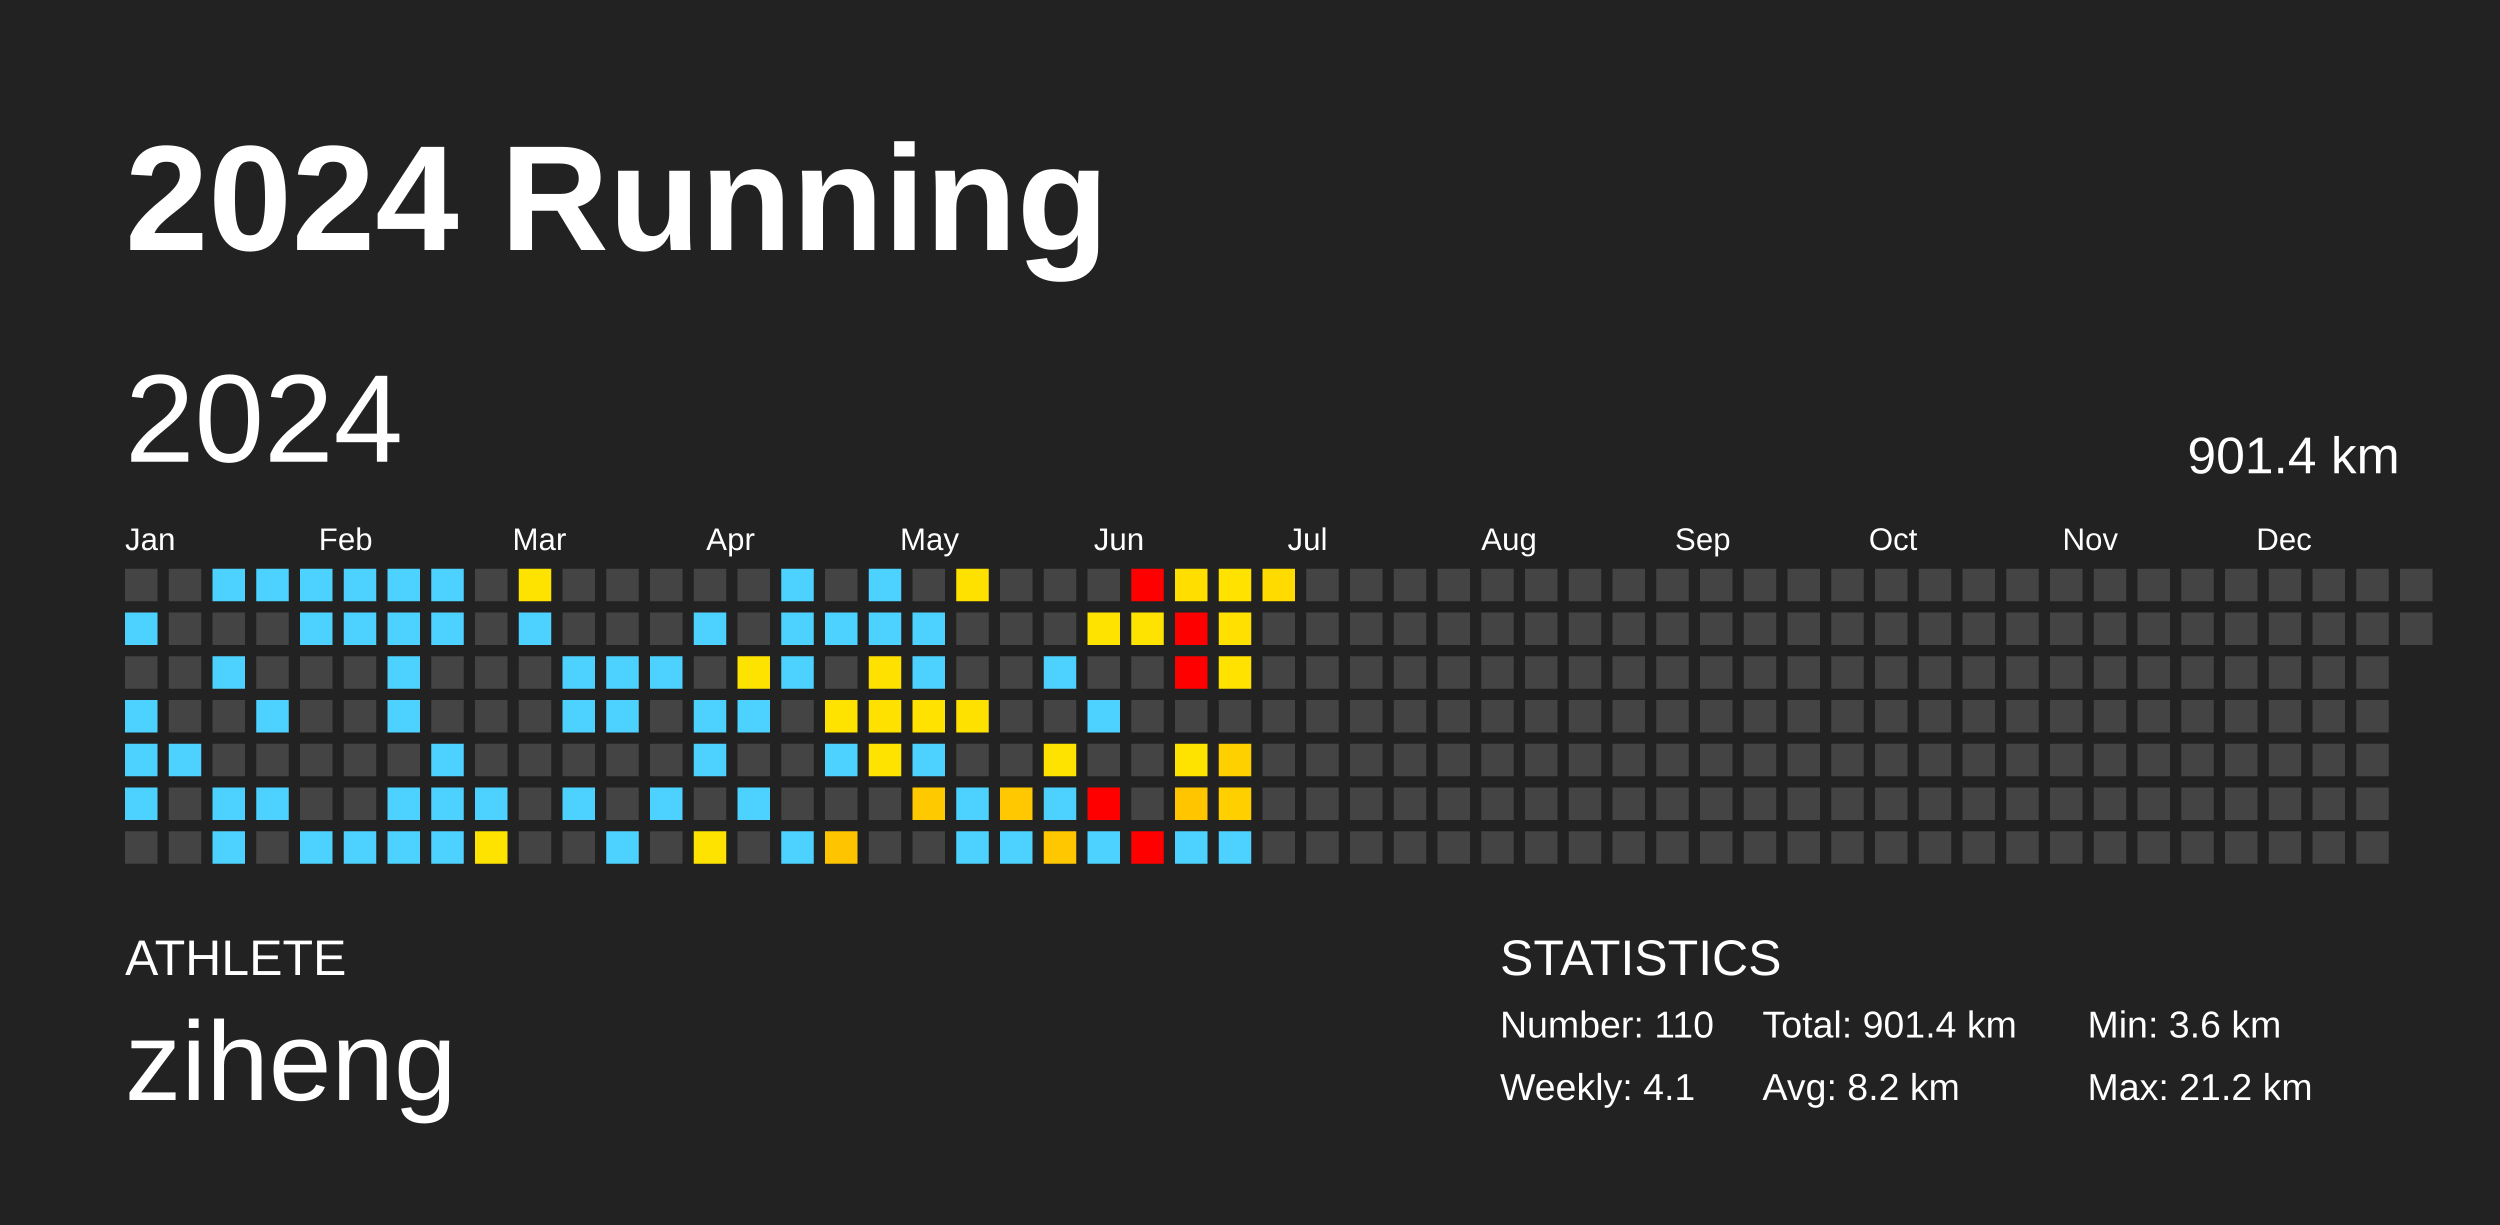
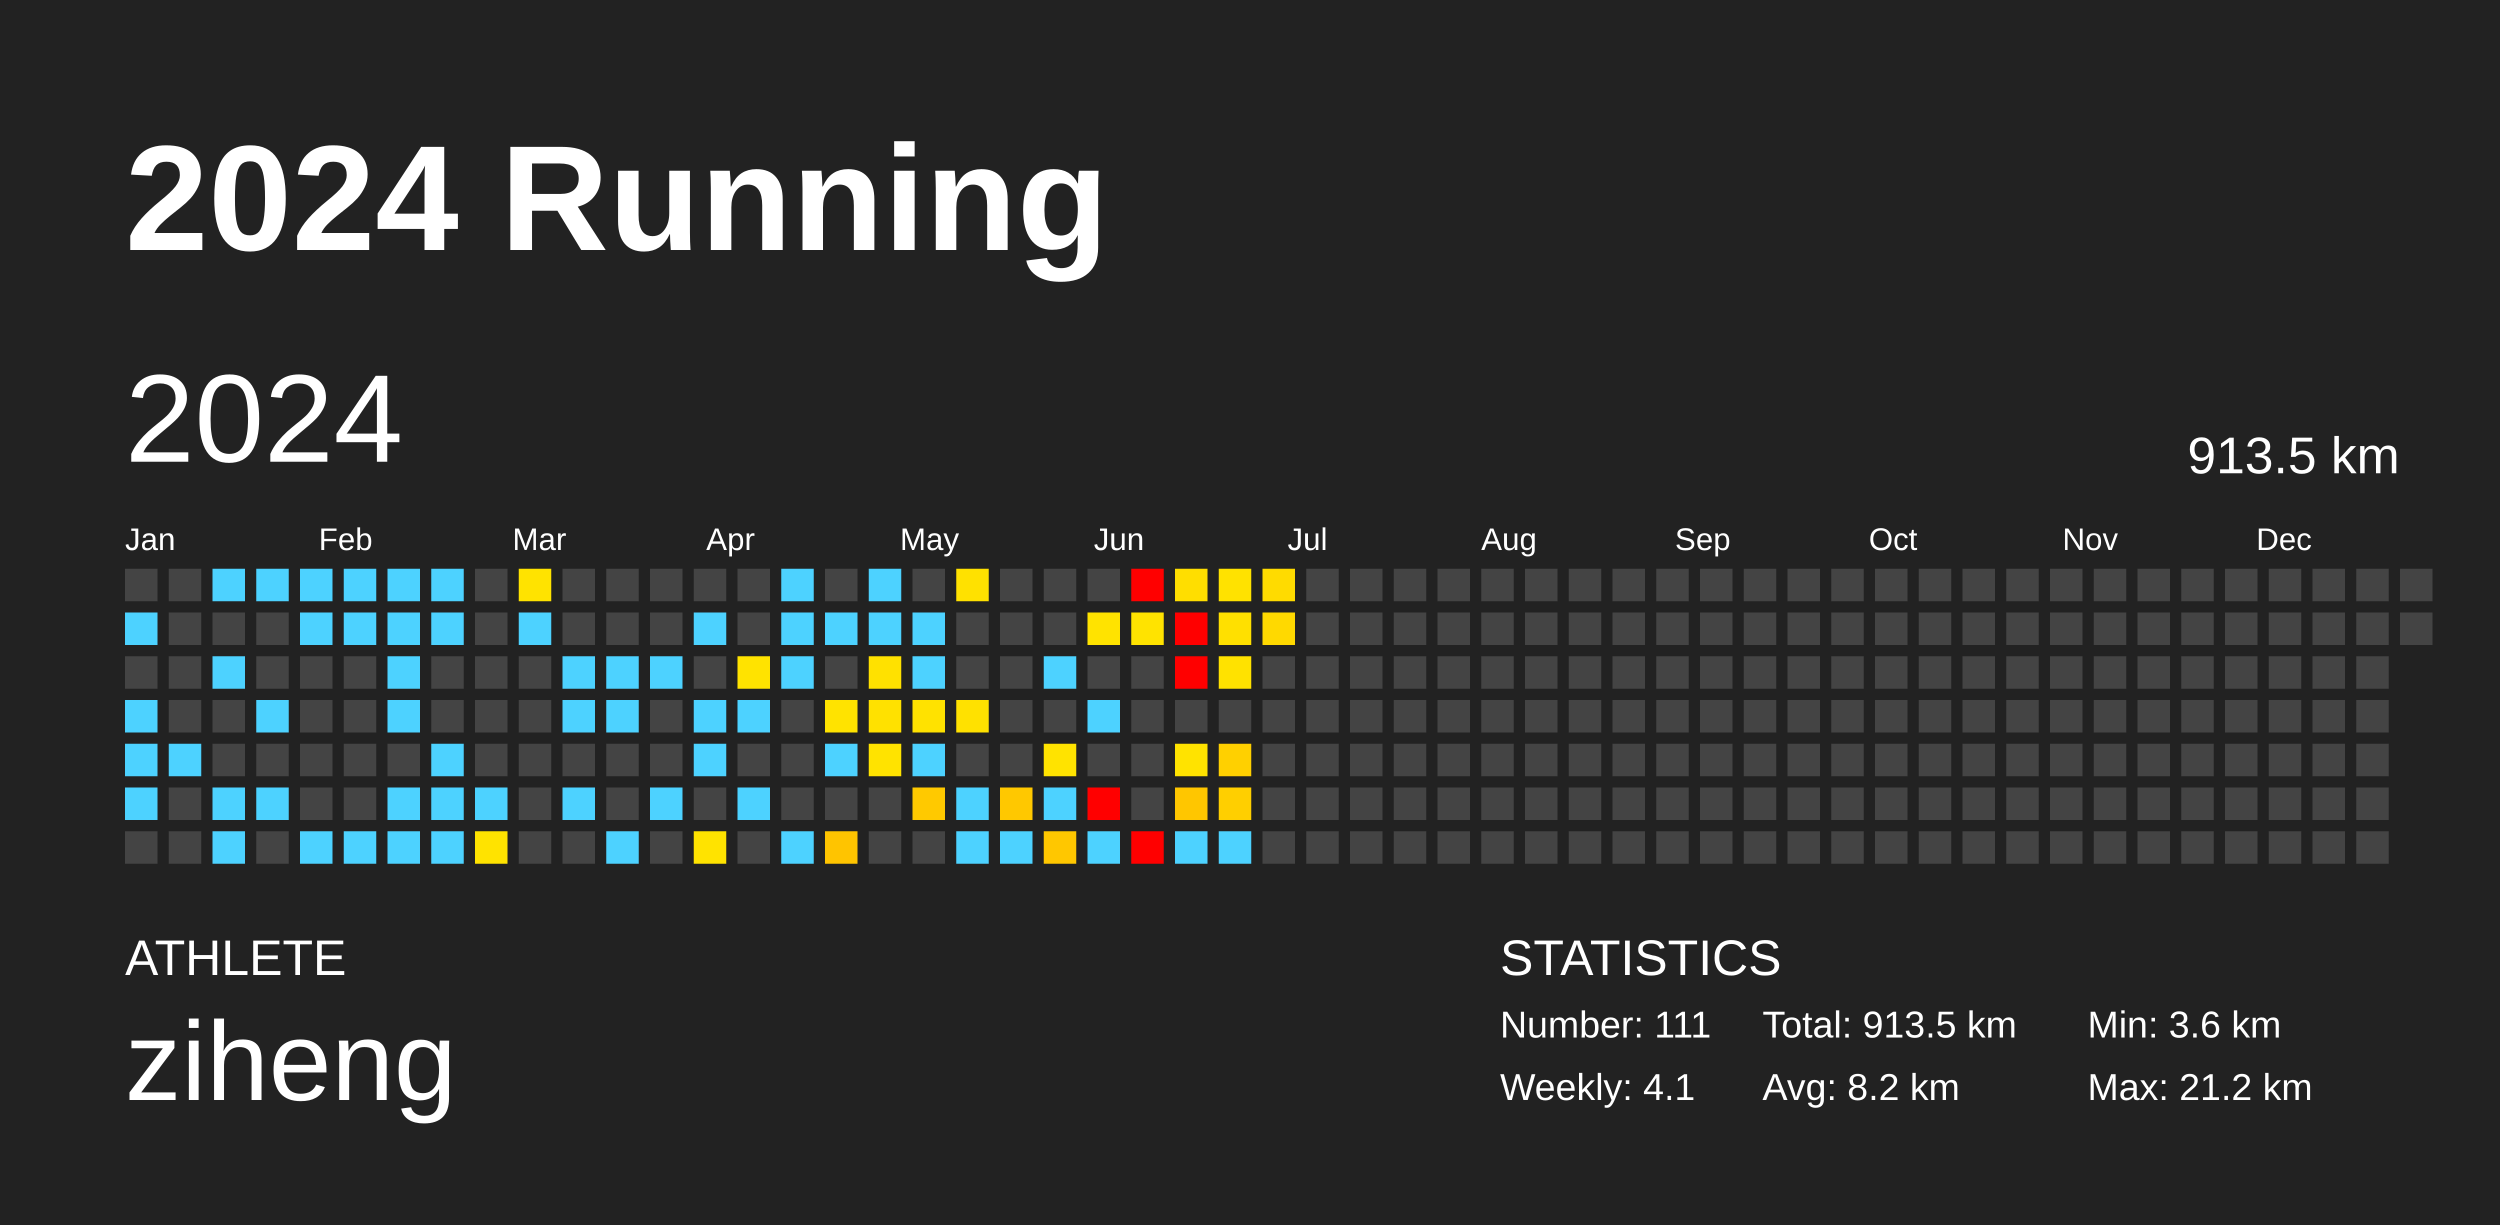
<svg xmlns="http://www.w3.org/2000/svg" baseProfile="full" height="98mm" version="1.1" viewBox="0,0,200,98" width="200mm">
  <defs />
  <rect fill="#222222" height="98" width="200" x="0" y="0" />
  <text fill="#FFFFFF" style="font-size:12px; font-family:Arial; font-weight:bold;" x="10" y="20">2024 Running</text>
  <text fill="#FFFFFF" style="font-size:4px; font-family:Arial" x="10" y="78">ATHLETE</text>
  <text fill="#FFFFFF" style="font-size:9px; font-family:Arial" x="10" y="88">ziheng</text>
  <text fill="#FFFFFF" style="font-size:4px; font-family:Arial" x="120" y="78">STATISTICS</text>
-   <text fill="#FFFFFF" style="font-size:3px; font-family:Arial" x="120" y="83">Number: 110</text>
+   <text fill="#FFFFFF" style="font-size:3px; font-family:Arial" x="120" y="83">Number: 111</text>
  <text fill="#FFFFFF" style="font-size:3px; font-family:Arial" x="120" y="88">Weekly: 4.1</text>
-   <text fill="#FFFFFF" style="font-size:3px; font-family:Arial" x="141" y="83">Total: 901.4 km</text>
+   <text fill="#FFFFFF" style="font-size:3px; font-family:Arial" x="141" y="83">Total: 913.5 km</text>
  <text fill="#FFFFFF" style="font-size:3px; font-family:Arial" x="141" y="88">Avg: 8.2 km</text>
  <text fill="#FFFFFF" style="font-size:3px; font-family:Arial" x="167" y="83">Min: 3.6 km</text>
  <text fill="#FFFFFF" style="font-size:3px; font-family:Arial" x="167" y="88">Max: 21.2 km</text>
  <text dominant-baseline="hanging" fill="#FFFFFF" style="font-size:10.0px; font-family:Arial;" x="10" y="30">2024</text>
-   <text dominant-baseline="hanging" fill="#FFFFFF" style="font-size:4.125px; font-family:Arial;" x="175" y="35">901.4 km</text>
+   <text dominant-baseline="hanging" fill="#FFFFFF" style="font-size:4.125px; font-family:Arial;" x="175" y="35">913.5 km</text>
  <text fill="#FFFFFF" style="font-size:2.5px; font-family:Arial" x="10.0" y="44">Jan</text>
  <text fill="#FFFFFF" style="font-size:2.5px; font-family:Arial" x="25.5" y="44">Feb</text>
  <text fill="#FFFFFF" style="font-size:2.5px; font-family:Arial" x="41.0" y="44">Mar</text>
  <text fill="#FFFFFF" style="font-size:2.5px; font-family:Arial" x="56.5" y="44">Apr</text>
  <text fill="#FFFFFF" style="font-size:2.5px; font-family:Arial" x="72.0" y="44">May</text>
  <text fill="#FFFFFF" style="font-size:2.5px; font-family:Arial" x="87.5" y="44">Jun</text>
  <text fill="#FFFFFF" style="font-size:2.5px; font-family:Arial" x="103.0" y="44">Jul</text>
  <text fill="#FFFFFF" style="font-size:2.5px; font-family:Arial" x="118.5" y="44">Aug</text>
  <text fill="#FFFFFF" style="font-size:2.5px; font-family:Arial" x="134.0" y="44">Sep</text>
  <text fill="#FFFFFF" style="font-size:2.5px; font-family:Arial" x="149.5" y="44">Oct</text>
  <text fill="#FFFFFF" style="font-size:2.5px; font-family:Arial" x="165.0" y="44">Nov</text>
  <text fill="#FFFFFF" style="font-size:2.5px; font-family:Arial" x="180.5" y="44">Dec</text>
  <rect fill="#444444" height="2.6" width="2.6" x="10.0" y="45.5" />
  <rect fill="#4dd2ff" height="2.6" width="2.6" x="10.0" y="49.0" />
  <rect fill="#444444" height="2.6" width="2.6" x="10.0" y="52.5" />
  <rect fill="#4dd2ff" height="2.6" width="2.6" x="10.0" y="56.0" />
  <rect fill="#4dd2ff" height="2.6" width="2.6" x="10.0" y="59.5" />
  <rect fill="#4dd2ff" height="2.6" width="2.6" x="10.0" y="63.0" />
  <rect fill="#444444" height="2.6" width="2.6" x="10.0" y="66.5" />
  <rect fill="#444444" height="2.6" width="2.6" x="13.5" y="45.5" />
  <rect fill="#444444" height="2.6" width="2.6" x="13.5" y="49.0" />
  <rect fill="#444444" height="2.6" width="2.6" x="13.5" y="52.5" />
  <rect fill="#444444" height="2.6" width="2.6" x="13.5" y="56.0" />
  <rect fill="#4dd2ff" height="2.6" width="2.6" x="13.5" y="59.5" />
  <rect fill="#444444" height="2.6" width="2.6" x="13.5" y="63.0" />
  <rect fill="#444444" height="2.6" width="2.6" x="13.5" y="66.5" />
  <rect fill="#4dd2ff" height="2.6" width="2.6" x="17.0" y="45.5" />
  <rect fill="#444444" height="2.6" width="2.6" x="17.0" y="49.0" />
  <rect fill="#4dd2ff" height="2.6" width="2.6" x="17.0" y="52.5" />
  <rect fill="#444444" height="2.6" width="2.6" x="17.0" y="56.0" />
  <rect fill="#444444" height="2.6" width="2.6" x="17.0" y="59.5" />
  <rect fill="#4dd2ff" height="2.6" width="2.6" x="17.0" y="63.0" />
  <rect fill="#4dd2ff" height="2.6" width="2.6" x="17.0" y="66.5" />
  <rect fill="#4dd2ff" height="2.6" width="2.6" x="20.5" y="45.5" />
  <rect fill="#444444" height="2.6" width="2.6" x="20.5" y="49.0" />
  <rect fill="#444444" height="2.6" width="2.6" x="20.5" y="52.5" />
  <rect fill="#4dd2ff" height="2.6" width="2.6" x="20.5" y="56.0" />
  <rect fill="#444444" height="2.6" width="2.6" x="20.5" y="59.5" />
  <rect fill="#4dd2ff" height="2.6" width="2.6" x="20.5" y="63.0" />
  <rect fill="#444444" height="2.6" width="2.6" x="20.5" y="66.5" />
  <rect fill="#4dd2ff" height="2.6" width="2.6" x="24.0" y="45.5" />
  <rect fill="#4dd2ff" height="2.6" width="2.6" x="24.0" y="49.0" />
  <rect fill="#444444" height="2.6" width="2.6" x="24.0" y="52.5" />
  <rect fill="#444444" height="2.6" width="2.6" x="24.0" y="56.0" />
  <rect fill="#444444" height="2.6" width="2.6" x="24.0" y="59.5" />
  <rect fill="#444444" height="2.6" width="2.6" x="24.0" y="63.0" />
  <rect fill="#4dd2ff" height="2.6" width="2.6" x="24.0" y="66.5" />
  <rect fill="#4dd2ff" height="2.6" width="2.6" x="27.5" y="45.5" />
  <rect fill="#4dd2ff" height="2.6" width="2.6" x="27.5" y="49.0" />
  <rect fill="#444444" height="2.6" width="2.6" x="27.5" y="52.5" />
  <rect fill="#444444" height="2.6" width="2.6" x="27.5" y="56.0" />
  <rect fill="#444444" height="2.6" width="2.6" x="27.5" y="59.5" />
  <rect fill="#444444" height="2.6" width="2.6" x="27.5" y="63.0" />
  <rect fill="#4dd2ff" height="2.6" width="2.6" x="27.5" y="66.5" />
  <rect fill="#4dd2ff" height="2.6" width="2.6" x="31.0" y="45.5" />
  <rect fill="#4dd2ff" height="2.6" width="2.6" x="31.0" y="49.0" />
  <rect fill="#4dd2ff" height="2.6" width="2.6" x="31.0" y="52.5" />
  <rect fill="#4dd2ff" height="2.6" width="2.6" x="31.0" y="56.0" />
  <rect fill="#444444" height="2.6" width="2.6" x="31.0" y="59.5" />
  <rect fill="#4dd2ff" height="2.6" width="2.6" x="31.0" y="63.0" />
  <rect fill="#4dd2ff" height="2.6" width="2.6" x="31.0" y="66.5" />
  <rect fill="#4dd2ff" height="2.6" width="2.6" x="34.5" y="45.5" />
  <rect fill="#4dd2ff" height="2.6" width="2.6" x="34.5" y="49.0" />
  <rect fill="#444444" height="2.6" width="2.6" x="34.5" y="52.5" />
  <rect fill="#444444" height="2.6" width="2.6" x="34.5" y="56.0" />
  <rect fill="#4dd2ff" height="2.6" width="2.6" x="34.5" y="59.5" />
  <rect fill="#4dd2ff" height="2.6" width="2.6" x="34.5" y="63.0" />
  <rect fill="#4dd2ff" height="2.6" width="2.6" x="34.5" y="66.5" />
  <rect fill="#444444" height="2.6" width="2.6" x="38.0" y="45.5" />
  <rect fill="#444444" height="2.6" width="2.6" x="38.0" y="49.0" />
  <rect fill="#444444" height="2.6" width="2.6" x="38.0" y="52.5" />
  <rect fill="#444444" height="2.6" width="2.6" x="38.0" y="56.0" />
  <rect fill="#444444" height="2.6" width="2.6" x="38.0" y="59.5" />
  <rect fill="#4dd2ff" height="2.6" width="2.6" x="38.0" y="63.0" />
  <rect fill="#ffe300" height="2.6" width="2.6" x="38.0" y="66.5" />
  <rect fill="#ffe300" height="2.6" width="2.6" x="41.5" y="45.5" />
  <rect fill="#4dd2ff" height="2.6" width="2.6" x="41.5" y="49.0" />
  <rect fill="#444444" height="2.6" width="2.6" x="41.5" y="52.5" />
  <rect fill="#444444" height="2.6" width="2.6" x="41.5" y="56.0" />
  <rect fill="#444444" height="2.6" width="2.6" x="41.5" y="59.5" />
  <rect fill="#444444" height="2.6" width="2.6" x="41.5" y="63.0" />
  <rect fill="#444444" height="2.6" width="2.6" x="41.5" y="66.5" />
  <rect fill="#444444" height="2.6" width="2.6" x="45.0" y="45.5" />
  <rect fill="#444444" height="2.6" width="2.6" x="45.0" y="49.0" />
  <rect fill="#4dd2ff" height="2.6" width="2.6" x="45.0" y="52.5" />
  <rect fill="#4dd2ff" height="2.6" width="2.6" x="45.0" y="56.0" />
  <rect fill="#444444" height="2.6" width="2.6" x="45.0" y="59.5" />
  <rect fill="#4dd2ff" height="2.6" width="2.6" x="45.0" y="63.0" />
  <rect fill="#444444" height="2.6" width="2.6" x="45.0" y="66.5" />
  <rect fill="#444444" height="2.6" width="2.6" x="48.5" y="45.5" />
  <rect fill="#444444" height="2.6" width="2.6" x="48.5" y="49.0" />
  <rect fill="#4dd2ff" height="2.6" width="2.6" x="48.5" y="52.5" />
  <rect fill="#4dd2ff" height="2.6" width="2.6" x="48.5" y="56.0" />
  <rect fill="#444444" height="2.6" width="2.6" x="48.5" y="59.5" />
  <rect fill="#444444" height="2.6" width="2.6" x="48.5" y="63.0" />
  <rect fill="#4dd2ff" height="2.6" width="2.6" x="48.5" y="66.5" />
  <rect fill="#444444" height="2.6" width="2.6" x="52.0" y="45.5" />
  <rect fill="#444444" height="2.6" width="2.6" x="52.0" y="49.0" />
  <rect fill="#4dd2ff" height="2.6" width="2.6" x="52.0" y="52.5" />
  <rect fill="#444444" height="2.6" width="2.6" x="52.0" y="56.0" />
  <rect fill="#444444" height="2.6" width="2.6" x="52.0" y="59.5" />
  <rect fill="#4dd2ff" height="2.6" width="2.6" x="52.0" y="63.0" />
  <rect fill="#444444" height="2.6" width="2.6" x="52.0" y="66.5" />
  <rect fill="#444444" height="2.6" width="2.6" x="55.5" y="45.5" />
  <rect fill="#4dd2ff" height="2.6" width="2.6" x="55.5" y="49.0" />
  <rect fill="#444444" height="2.6" width="2.6" x="55.5" y="52.5" />
  <rect fill="#4dd2ff" height="2.6" width="2.6" x="55.5" y="56.0" />
  <rect fill="#4dd2ff" height="2.6" width="2.6" x="55.5" y="59.5" />
  <rect fill="#444444" height="2.6" width="2.6" x="55.5" y="63.0" />
  <rect fill="#ffe300" height="2.6" width="2.6" x="55.5" y="66.5" />
  <rect fill="#444444" height="2.6" width="2.6" x="59.0" y="45.5" />
  <rect fill="#444444" height="2.6" width="2.6" x="59.0" y="49.0" />
  <rect fill="#ffe300" height="2.6" width="2.6" x="59.0" y="52.5" />
  <rect fill="#4dd2ff" height="2.6" width="2.6" x="59.0" y="56.0" />
  <rect fill="#444444" height="2.6" width="2.6" x="59.0" y="59.5" />
  <rect fill="#4dd2ff" height="2.6" width="2.6" x="59.0" y="63.0" />
  <rect fill="#444444" height="2.6" width="2.6" x="59.0" y="66.5" />
  <rect fill="#4dd2ff" height="2.6" width="2.6" x="62.5" y="45.5" />
  <rect fill="#4dd2ff" height="2.6" width="2.6" x="62.5" y="49.0" />
  <rect fill="#4dd2ff" height="2.6" width="2.6" x="62.5" y="52.5" />
  <rect fill="#444444" height="2.6" width="2.6" x="62.5" y="56.0" />
  <rect fill="#444444" height="2.6" width="2.6" x="62.5" y="59.5" />
  <rect fill="#444444" height="2.6" width="2.6" x="62.5" y="63.0" />
  <rect fill="#4dd2ff" height="2.6" width="2.6" x="62.5" y="66.5" />
  <rect fill="#444444" height="2.6" width="2.6" x="66.0" y="45.5" />
  <rect fill="#4dd2ff" height="2.6" width="2.6" x="66.0" y="49.0" />
  <rect fill="#444444" height="2.6" width="2.6" x="66.0" y="52.5" />
  <rect fill="#ffe300" height="2.6" width="2.6" x="66.0" y="56.0" />
  <rect fill="#4dd2ff" height="2.6" width="2.6" x="66.0" y="59.5" />
  <rect fill="#444444" height="2.6" width="2.6" x="66.0" y="63.0" />
  <rect fill="#ffc400" height="2.6" width="2.6" x="66.0" y="66.5" />
  <rect fill="#4dd2ff" height="2.6" width="2.6" x="69.5" y="45.5" />
  <rect fill="#4dd2ff" height="2.6" width="2.6" x="69.5" y="49.0" />
  <rect fill="#ffe100" height="2.6" width="2.6" x="69.5" y="52.5" />
  <rect fill="#ffe100" height="2.6" width="2.6" x="69.5" y="56.0" />
  <rect fill="#ffe300" height="2.6" width="2.6" x="69.5" y="59.5" />
  <rect fill="#444444" height="2.6" width="2.6" x="69.5" y="63.0" />
  <rect fill="#444444" height="2.6" width="2.6" x="69.5" y="66.5" />
  <rect fill="#444444" height="2.6" width="2.6" x="73.0" y="45.5" />
  <rect fill="#4dd2ff" height="2.6" width="2.6" x="73.0" y="49.0" />
  <rect fill="#4dd2ff" height="2.6" width="2.6" x="73.0" y="52.5" />
  <rect fill="#ffe200" height="2.6" width="2.6" x="73.0" y="56.0" />
  <rect fill="#4dd2ff" height="2.6" width="2.6" x="73.0" y="59.5" />
  <rect fill="#ffc900" height="2.6" width="2.6" x="73.0" y="63.0" />
  <rect fill="#444444" height="2.6" width="2.6" x="73.0" y="66.5" />
  <rect fill="#ffe100" height="2.6" width="2.6" x="76.5" y="45.5" />
  <rect fill="#444444" height="2.6" width="2.6" x="76.5" y="49.0" />
  <rect fill="#444444" height="2.6" width="2.6" x="76.5" y="52.5" />
  <rect fill="#ffe100" height="2.6" width="2.6" x="76.5" y="56.0" />
  <rect fill="#444444" height="2.6" width="2.6" x="76.5" y="59.5" />
  <rect fill="#4dd2ff" height="2.6" width="2.6" x="76.5" y="63.0" />
  <rect fill="#4dd2ff" height="2.6" width="2.6" x="76.5" y="66.5" />
  <rect fill="#444444" height="2.6" width="2.6" x="80.0" y="45.5" />
  <rect fill="#444444" height="2.6" width="2.6" x="80.0" y="49.0" />
  <rect fill="#444444" height="2.6" width="2.6" x="80.0" y="52.5" />
  <rect fill="#444444" height="2.6" width="2.6" x="80.0" y="56.0" />
  <rect fill="#444444" height="2.6" width="2.6" x="80.0" y="59.5" />
  <rect fill="#ffc800" height="2.6" width="2.6" x="80.0" y="63.0" />
  <rect fill="#4dd2ff" height="2.6" width="2.6" x="80.0" y="66.5" />
  <rect fill="#444444" height="2.6" width="2.6" x="83.5" y="45.5" />
  <rect fill="#444444" height="2.6" width="2.6" x="83.5" y="49.0" />
  <rect fill="#4dd2ff" height="2.6" width="2.6" x="83.5" y="52.5" />
  <rect fill="#444444" height="2.6" width="2.6" x="83.5" y="56.0" />
  <rect fill="#ffe300" height="2.6" width="2.6" x="83.5" y="59.5" />
  <rect fill="#4dd2ff" height="2.6" width="2.6" x="83.5" y="63.0" />
  <rect fill="#ffc700" height="2.6" width="2.6" x="83.5" y="66.5" />
  <rect fill="#444444" height="2.6" width="2.6" x="87.0" y="45.5" />
  <rect fill="#ffe300" height="2.6" width="2.6" x="87.0" y="49.0" />
  <rect fill="#444444" height="2.6" width="2.6" x="87.0" y="52.5" />
  <rect fill="#4dd2ff" height="2.6" width="2.6" x="87.0" y="56.0" />
  <rect fill="#444444" height="2.6" width="2.6" x="87.0" y="59.5" />
  <rect fill="red" height="2.6" width="2.6" x="87.0" y="63.0" />
  <rect fill="#4dd2ff" height="2.6" width="2.6" x="87.0" y="66.5" />
  <rect fill="red" height="2.6" width="2.6" x="90.5" y="45.5" />
  <rect fill="#ffe300" height="2.6" width="2.6" x="90.5" y="49.0" />
  <rect fill="#444444" height="2.6" width="2.6" x="90.5" y="52.5" />
  <rect fill="#444444" height="2.6" width="2.6" x="90.5" y="56.0" />
  <rect fill="#444444" height="2.6" width="2.6" x="90.5" y="59.5" />
  <rect fill="#444444" height="2.6" width="2.6" x="90.5" y="63.0" />
  <rect fill="red" height="2.6" width="2.6" x="90.5" y="66.5" />
  <rect fill="#ffde00" height="2.6" width="2.6" x="94.0" y="45.5" />
  <rect fill="red" height="2.6" width="2.6" x="94.0" y="49.0" />
  <rect fill="red" height="2.6" width="2.6" x="94.0" y="52.5" />
  <rect fill="#444444" height="2.6" width="2.6" x="94.0" y="56.0" />
  <rect fill="#ffe300" height="2.6" width="2.6" x="94.0" y="59.5" />
  <rect fill="#ffc600" height="2.6" width="2.6" x="94.0" y="63.0" />
  <rect fill="#4dd2ff" height="2.6" width="2.6" x="94.0" y="66.5" />
  <rect fill="#ffe200" height="2.6" width="2.6" x="97.5" y="45.5" />
  <rect fill="#ffe000" height="2.6" width="2.6" x="97.5" y="49.0" />
  <rect fill="#ffe200" height="2.6" width="2.6" x="97.5" y="52.5" />
  <rect fill="#444444" height="2.6" width="2.6" x="97.5" y="56.0" />
  <rect fill="#ffd000" height="2.6" width="2.6" x="97.5" y="59.5" />
  <rect fill="#ffcf00" height="2.6" width="2.6" x="97.5" y="63.0" />
  <rect fill="#4dd2ff" height="2.6" width="2.6" x="97.5" y="66.5" />
  <rect fill="#ffdb00" height="2.6" width="2.6" x="101.0" y="45.5" />
-   <rect fill="#444444" height="2.6" width="2.6" x="101.0" y="49.0" />
+   <rect fill="#ffd900" height="2.6" width="2.6" x="101.0" y="49.0" />
  <rect fill="#444444" height="2.6" width="2.6" x="101.0" y="52.5" />
  <rect fill="#444444" height="2.6" width="2.6" x="101.0" y="56.0" />
  <rect fill="#444444" height="2.6" width="2.6" x="101.0" y="59.5" />
  <rect fill="#444444" height="2.6" width="2.6" x="101.0" y="63.0" />
  <rect fill="#444444" height="2.6" width="2.6" x="101.0" y="66.5" />
  <rect fill="#444444" height="2.6" width="2.6" x="104.5" y="45.5" />
  <rect fill="#444444" height="2.6" width="2.6" x="104.5" y="49.0" />
  <rect fill="#444444" height="2.6" width="2.6" x="104.5" y="52.5" />
  <rect fill="#444444" height="2.6" width="2.6" x="104.5" y="56.0" />
  <rect fill="#444444" height="2.6" width="2.6" x="104.5" y="59.5" />
  <rect fill="#444444" height="2.6" width="2.6" x="104.5" y="63.0" />
  <rect fill="#444444" height="2.6" width="2.6" x="104.5" y="66.5" />
  <rect fill="#444444" height="2.6" width="2.6" x="108.0" y="45.5" />
  <rect fill="#444444" height="2.6" width="2.6" x="108.0" y="49.0" />
  <rect fill="#444444" height="2.6" width="2.6" x="108.0" y="52.5" />
  <rect fill="#444444" height="2.6" width="2.6" x="108.0" y="56.0" />
  <rect fill="#444444" height="2.6" width="2.6" x="108.0" y="59.5" />
  <rect fill="#444444" height="2.6" width="2.6" x="108.0" y="63.0" />
  <rect fill="#444444" height="2.6" width="2.6" x="108.0" y="66.5" />
  <rect fill="#444444" height="2.6" width="2.6" x="111.5" y="45.5" />
  <rect fill="#444444" height="2.6" width="2.6" x="111.5" y="49.0" />
  <rect fill="#444444" height="2.6" width="2.6" x="111.5" y="52.5" />
  <rect fill="#444444" height="2.6" width="2.6" x="111.5" y="56.0" />
  <rect fill="#444444" height="2.6" width="2.6" x="111.5" y="59.5" />
  <rect fill="#444444" height="2.6" width="2.6" x="111.5" y="63.0" />
  <rect fill="#444444" height="2.6" width="2.6" x="111.5" y="66.5" />
  <rect fill="#444444" height="2.6" width="2.6" x="115.0" y="45.5" />
  <rect fill="#444444" height="2.6" width="2.6" x="115.0" y="49.0" />
  <rect fill="#444444" height="2.6" width="2.6" x="115.0" y="52.5" />
  <rect fill="#444444" height="2.6" width="2.6" x="115.0" y="56.0" />
  <rect fill="#444444" height="2.6" width="2.6" x="115.0" y="59.5" />
  <rect fill="#444444" height="2.6" width="2.6" x="115.0" y="63.0" />
  <rect fill="#444444" height="2.6" width="2.6" x="115.0" y="66.5" />
  <rect fill="#444444" height="2.6" width="2.6" x="118.5" y="45.5" />
  <rect fill="#444444" height="2.6" width="2.6" x="118.5" y="49.0" />
  <rect fill="#444444" height="2.6" width="2.6" x="118.5" y="52.5" />
  <rect fill="#444444" height="2.6" width="2.6" x="118.5" y="56.0" />
  <rect fill="#444444" height="2.6" width="2.6" x="118.5" y="59.5" />
  <rect fill="#444444" height="2.6" width="2.6" x="118.5" y="63.0" />
  <rect fill="#444444" height="2.6" width="2.6" x="118.5" y="66.5" />
  <rect fill="#444444" height="2.6" width="2.6" x="122.0" y="45.5" />
  <rect fill="#444444" height="2.6" width="2.6" x="122.0" y="49.0" />
  <rect fill="#444444" height="2.6" width="2.6" x="122.0" y="52.5" />
  <rect fill="#444444" height="2.6" width="2.6" x="122.0" y="56.0" />
  <rect fill="#444444" height="2.6" width="2.6" x="122.0" y="59.5" />
  <rect fill="#444444" height="2.6" width="2.6" x="122.0" y="63.0" />
  <rect fill="#444444" height="2.6" width="2.6" x="122.0" y="66.5" />
  <rect fill="#444444" height="2.6" width="2.6" x="125.5" y="45.5" />
  <rect fill="#444444" height="2.6" width="2.6" x="125.5" y="49.0" />
  <rect fill="#444444" height="2.6" width="2.6" x="125.5" y="52.5" />
  <rect fill="#444444" height="2.6" width="2.6" x="125.5" y="56.0" />
  <rect fill="#444444" height="2.6" width="2.6" x="125.5" y="59.5" />
  <rect fill="#444444" height="2.6" width="2.6" x="125.5" y="63.0" />
  <rect fill="#444444" height="2.6" width="2.6" x="125.5" y="66.5" />
  <rect fill="#444444" height="2.6" width="2.6" x="129.0" y="45.5" />
  <rect fill="#444444" height="2.6" width="2.6" x="129.0" y="49.0" />
  <rect fill="#444444" height="2.6" width="2.6" x="129.0" y="52.5" />
  <rect fill="#444444" height="2.6" width="2.6" x="129.0" y="56.0" />
  <rect fill="#444444" height="2.6" width="2.6" x="129.0" y="59.5" />
  <rect fill="#444444" height="2.6" width="2.6" x="129.0" y="63.0" />
  <rect fill="#444444" height="2.6" width="2.6" x="129.0" y="66.5" />
  <rect fill="#444444" height="2.6" width="2.6" x="132.5" y="45.5" />
  <rect fill="#444444" height="2.6" width="2.6" x="132.5" y="49.0" />
  <rect fill="#444444" height="2.6" width="2.6" x="132.5" y="52.5" />
  <rect fill="#444444" height="2.6" width="2.6" x="132.5" y="56.0" />
  <rect fill="#444444" height="2.6" width="2.6" x="132.5" y="59.5" />
  <rect fill="#444444" height="2.6" width="2.6" x="132.5" y="63.0" />
  <rect fill="#444444" height="2.6" width="2.6" x="132.5" y="66.5" />
  <rect fill="#444444" height="2.6" width="2.6" x="136.0" y="45.5" />
  <rect fill="#444444" height="2.6" width="2.6" x="136.0" y="49.0" />
  <rect fill="#444444" height="2.6" width="2.6" x="136.0" y="52.5" />
  <rect fill="#444444" height="2.6" width="2.6" x="136.0" y="56.0" />
  <rect fill="#444444" height="2.6" width="2.6" x="136.0" y="59.5" />
  <rect fill="#444444" height="2.6" width="2.6" x="136.0" y="63.0" />
  <rect fill="#444444" height="2.6" width="2.6" x="136.0" y="66.5" />
  <rect fill="#444444" height="2.6" width="2.6" x="139.5" y="45.5" />
  <rect fill="#444444" height="2.6" width="2.6" x="139.5" y="49.0" />
  <rect fill="#444444" height="2.6" width="2.6" x="139.5" y="52.5" />
  <rect fill="#444444" height="2.6" width="2.6" x="139.5" y="56.0" />
  <rect fill="#444444" height="2.6" width="2.6" x="139.5" y="59.5" />
  <rect fill="#444444" height="2.6" width="2.6" x="139.5" y="63.0" />
  <rect fill="#444444" height="2.6" width="2.6" x="139.5" y="66.5" />
  <rect fill="#444444" height="2.6" width="2.6" x="143.0" y="45.5" />
  <rect fill="#444444" height="2.6" width="2.6" x="143.0" y="49.0" />
  <rect fill="#444444" height="2.6" width="2.6" x="143.0" y="52.5" />
  <rect fill="#444444" height="2.6" width="2.6" x="143.0" y="56.0" />
  <rect fill="#444444" height="2.6" width="2.6" x="143.0" y="59.5" />
  <rect fill="#444444" height="2.6" width="2.6" x="143.0" y="63.0" />
  <rect fill="#444444" height="2.6" width="2.6" x="143.0" y="66.5" />
  <rect fill="#444444" height="2.6" width="2.6" x="146.5" y="45.5" />
  <rect fill="#444444" height="2.6" width="2.6" x="146.5" y="49.0" />
  <rect fill="#444444" height="2.6" width="2.6" x="146.5" y="52.5" />
  <rect fill="#444444" height="2.6" width="2.6" x="146.5" y="56.0" />
  <rect fill="#444444" height="2.6" width="2.6" x="146.5" y="59.5" />
  <rect fill="#444444" height="2.6" width="2.6" x="146.5" y="63.0" />
  <rect fill="#444444" height="2.6" width="2.6" x="146.5" y="66.5" />
  <rect fill="#444444" height="2.6" width="2.6" x="150.0" y="45.5" />
  <rect fill="#444444" height="2.6" width="2.6" x="150.0" y="49.0" />
  <rect fill="#444444" height="2.6" width="2.6" x="150.0" y="52.5" />
  <rect fill="#444444" height="2.6" width="2.6" x="150.0" y="56.0" />
  <rect fill="#444444" height="2.6" width="2.6" x="150.0" y="59.5" />
  <rect fill="#444444" height="2.6" width="2.6" x="150.0" y="63.0" />
  <rect fill="#444444" height="2.6" width="2.6" x="150.0" y="66.5" />
  <rect fill="#444444" height="2.6" width="2.6" x="153.5" y="45.5" />
  <rect fill="#444444" height="2.6" width="2.6" x="153.5" y="49.0" />
  <rect fill="#444444" height="2.6" width="2.6" x="153.5" y="52.5" />
  <rect fill="#444444" height="2.6" width="2.6" x="153.5" y="56.0" />
  <rect fill="#444444" height="2.6" width="2.6" x="153.5" y="59.5" />
  <rect fill="#444444" height="2.6" width="2.6" x="153.5" y="63.0" />
  <rect fill="#444444" height="2.6" width="2.6" x="153.5" y="66.5" />
  <rect fill="#444444" height="2.6" width="2.6" x="157.0" y="45.5" />
  <rect fill="#444444" height="2.6" width="2.6" x="157.0" y="49.0" />
  <rect fill="#444444" height="2.6" width="2.6" x="157.0" y="52.5" />
  <rect fill="#444444" height="2.6" width="2.6" x="157.0" y="56.0" />
  <rect fill="#444444" height="2.6" width="2.6" x="157.0" y="59.5" />
  <rect fill="#444444" height="2.6" width="2.6" x="157.0" y="63.0" />
  <rect fill="#444444" height="2.6" width="2.6" x="157.0" y="66.5" />
  <rect fill="#444444" height="2.6" width="2.6" x="160.5" y="45.5" />
  <rect fill="#444444" height="2.6" width="2.6" x="160.5" y="49.0" />
  <rect fill="#444444" height="2.6" width="2.6" x="160.5" y="52.5" />
  <rect fill="#444444" height="2.6" width="2.6" x="160.5" y="56.0" />
  <rect fill="#444444" height="2.6" width="2.6" x="160.5" y="59.5" />
  <rect fill="#444444" height="2.6" width="2.6" x="160.5" y="63.0" />
  <rect fill="#444444" height="2.6" width="2.6" x="160.5" y="66.5" />
  <rect fill="#444444" height="2.6" width="2.6" x="164.0" y="45.5" />
  <rect fill="#444444" height="2.6" width="2.6" x="164.0" y="49.0" />
  <rect fill="#444444" height="2.6" width="2.6" x="164.0" y="52.5" />
  <rect fill="#444444" height="2.6" width="2.6" x="164.0" y="56.0" />
  <rect fill="#444444" height="2.6" width="2.6" x="164.0" y="59.5" />
  <rect fill="#444444" height="2.6" width="2.6" x="164.0" y="63.0" />
  <rect fill="#444444" height="2.6" width="2.6" x="164.0" y="66.5" />
  <rect fill="#444444" height="2.6" width="2.6" x="167.5" y="45.5" />
  <rect fill="#444444" height="2.6" width="2.6" x="167.5" y="49.0" />
  <rect fill="#444444" height="2.6" width="2.6" x="167.5" y="52.5" />
  <rect fill="#444444" height="2.6" width="2.6" x="167.5" y="56.0" />
  <rect fill="#444444" height="2.6" width="2.6" x="167.5" y="59.5" />
  <rect fill="#444444" height="2.6" width="2.6" x="167.5" y="63.0" />
  <rect fill="#444444" height="2.6" width="2.6" x="167.5" y="66.5" />
  <rect fill="#444444" height="2.6" width="2.6" x="171.0" y="45.5" />
  <rect fill="#444444" height="2.6" width="2.6" x="171.0" y="49.0" />
  <rect fill="#444444" height="2.6" width="2.6" x="171.0" y="52.5" />
  <rect fill="#444444" height="2.6" width="2.6" x="171.0" y="56.0" />
  <rect fill="#444444" height="2.6" width="2.6" x="171.0" y="59.5" />
  <rect fill="#444444" height="2.6" width="2.6" x="171.0" y="63.0" />
  <rect fill="#444444" height="2.6" width="2.6" x="171.0" y="66.5" />
  <rect fill="#444444" height="2.6" width="2.6" x="174.5" y="45.5" />
  <rect fill="#444444" height="2.6" width="2.6" x="174.5" y="49.0" />
  <rect fill="#444444" height="2.6" width="2.6" x="174.5" y="52.5" />
  <rect fill="#444444" height="2.6" width="2.6" x="174.5" y="56.0" />
  <rect fill="#444444" height="2.6" width="2.6" x="174.5" y="59.5" />
  <rect fill="#444444" height="2.6" width="2.6" x="174.5" y="63.0" />
  <rect fill="#444444" height="2.6" width="2.6" x="174.5" y="66.5" />
  <rect fill="#444444" height="2.6" width="2.6" x="178.0" y="45.5" />
  <rect fill="#444444" height="2.6" width="2.6" x="178.0" y="49.0" />
  <rect fill="#444444" height="2.6" width="2.6" x="178.0" y="52.5" />
  <rect fill="#444444" height="2.6" width="2.6" x="178.0" y="56.0" />
  <rect fill="#444444" height="2.6" width="2.6" x="178.0" y="59.5" />
  <rect fill="#444444" height="2.6" width="2.6" x="178.0" y="63.0" />
  <rect fill="#444444" height="2.6" width="2.6" x="178.0" y="66.5" />
  <rect fill="#444444" height="2.6" width="2.6" x="181.5" y="45.5" />
  <rect fill="#444444" height="2.6" width="2.6" x="181.5" y="49.0" />
  <rect fill="#444444" height="2.6" width="2.6" x="181.5" y="52.5" />
  <rect fill="#444444" height="2.6" width="2.6" x="181.5" y="56.0" />
  <rect fill="#444444" height="2.6" width="2.6" x="181.5" y="59.5" />
  <rect fill="#444444" height="2.6" width="2.6" x="181.5" y="63.0" />
  <rect fill="#444444" height="2.6" width="2.6" x="181.5" y="66.5" />
  <rect fill="#444444" height="2.6" width="2.6" x="185.0" y="45.5" />
  <rect fill="#444444" height="2.6" width="2.6" x="185.0" y="49.0" />
  <rect fill="#444444" height="2.6" width="2.6" x="185.0" y="52.5" />
  <rect fill="#444444" height="2.6" width="2.6" x="185.0" y="56.0" />
  <rect fill="#444444" height="2.6" width="2.6" x="185.0" y="59.5" />
  <rect fill="#444444" height="2.6" width="2.6" x="185.0" y="63.0" />
  <rect fill="#444444" height="2.6" width="2.6" x="185.0" y="66.5" />
  <rect fill="#444444" height="2.6" width="2.6" x="188.5" y="45.5" />
  <rect fill="#444444" height="2.6" width="2.6" x="188.5" y="49.0" />
  <rect fill="#444444" height="2.6" width="2.6" x="188.5" y="52.5" />
  <rect fill="#444444" height="2.6" width="2.6" x="188.5" y="56.0" />
  <rect fill="#444444" height="2.6" width="2.6" x="188.5" y="59.5" />
  <rect fill="#444444" height="2.6" width="2.6" x="188.5" y="63.0" />
  <rect fill="#444444" height="2.6" width="2.6" x="188.5" y="66.5" />
  <rect fill="#444444" height="2.6" width="2.6" x="192.0" y="45.5" />
  <rect fill="#444444" height="2.6" width="2.6" x="192.0" y="49.0" />
</svg>
